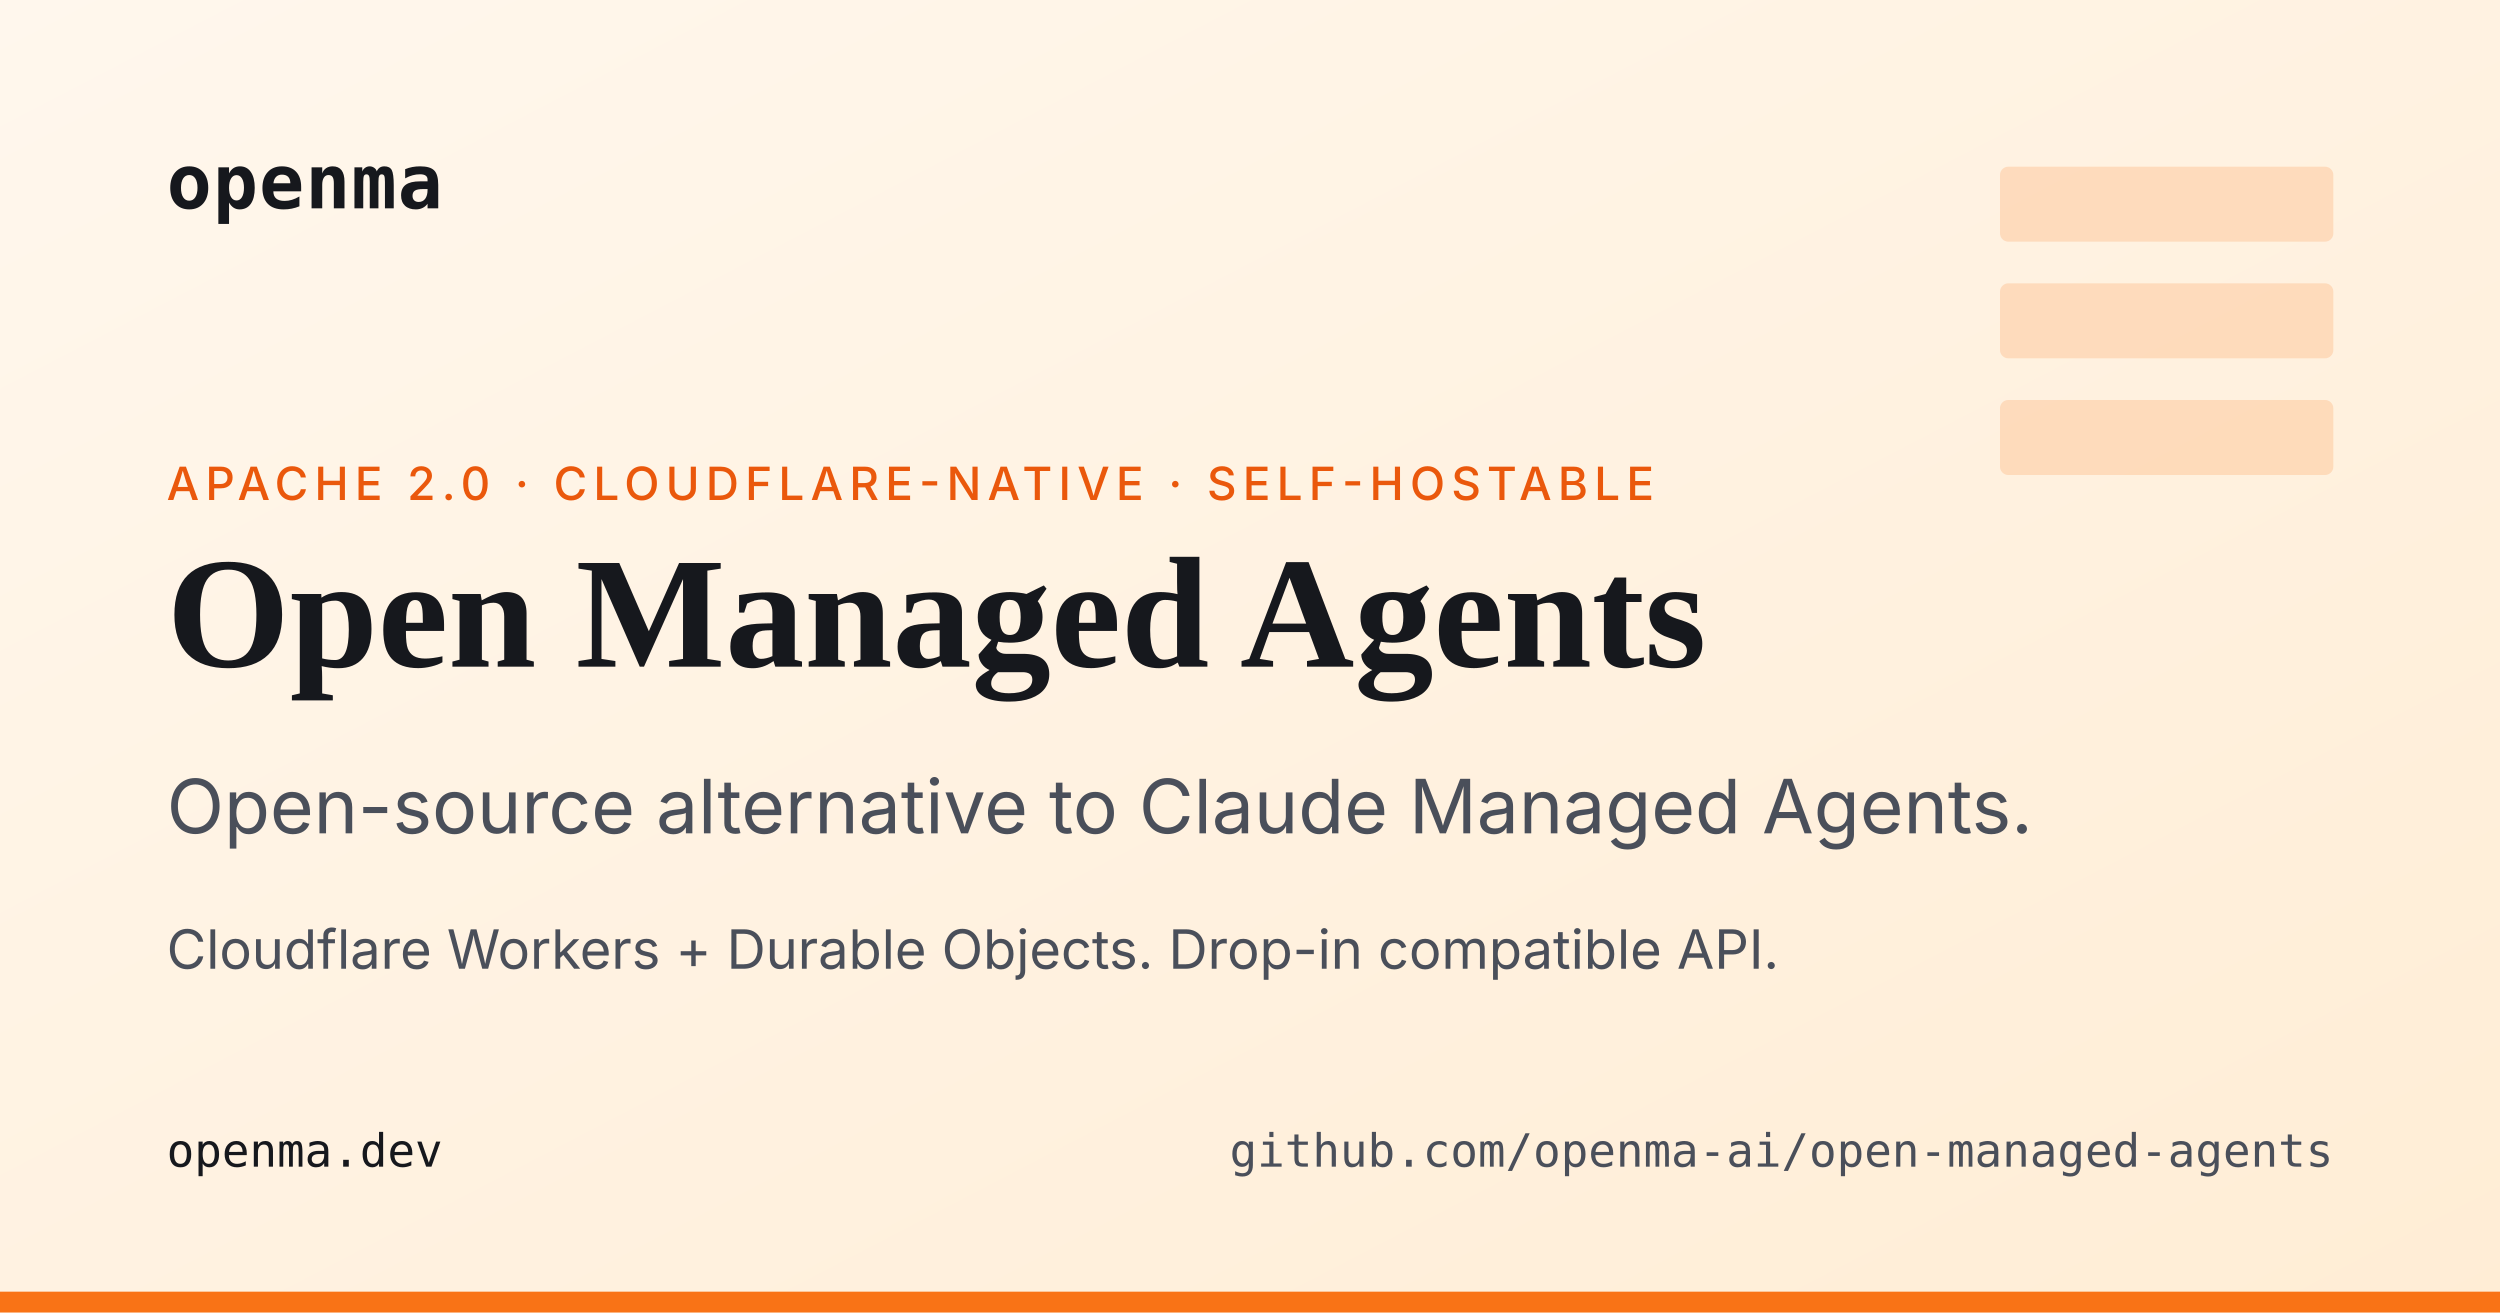
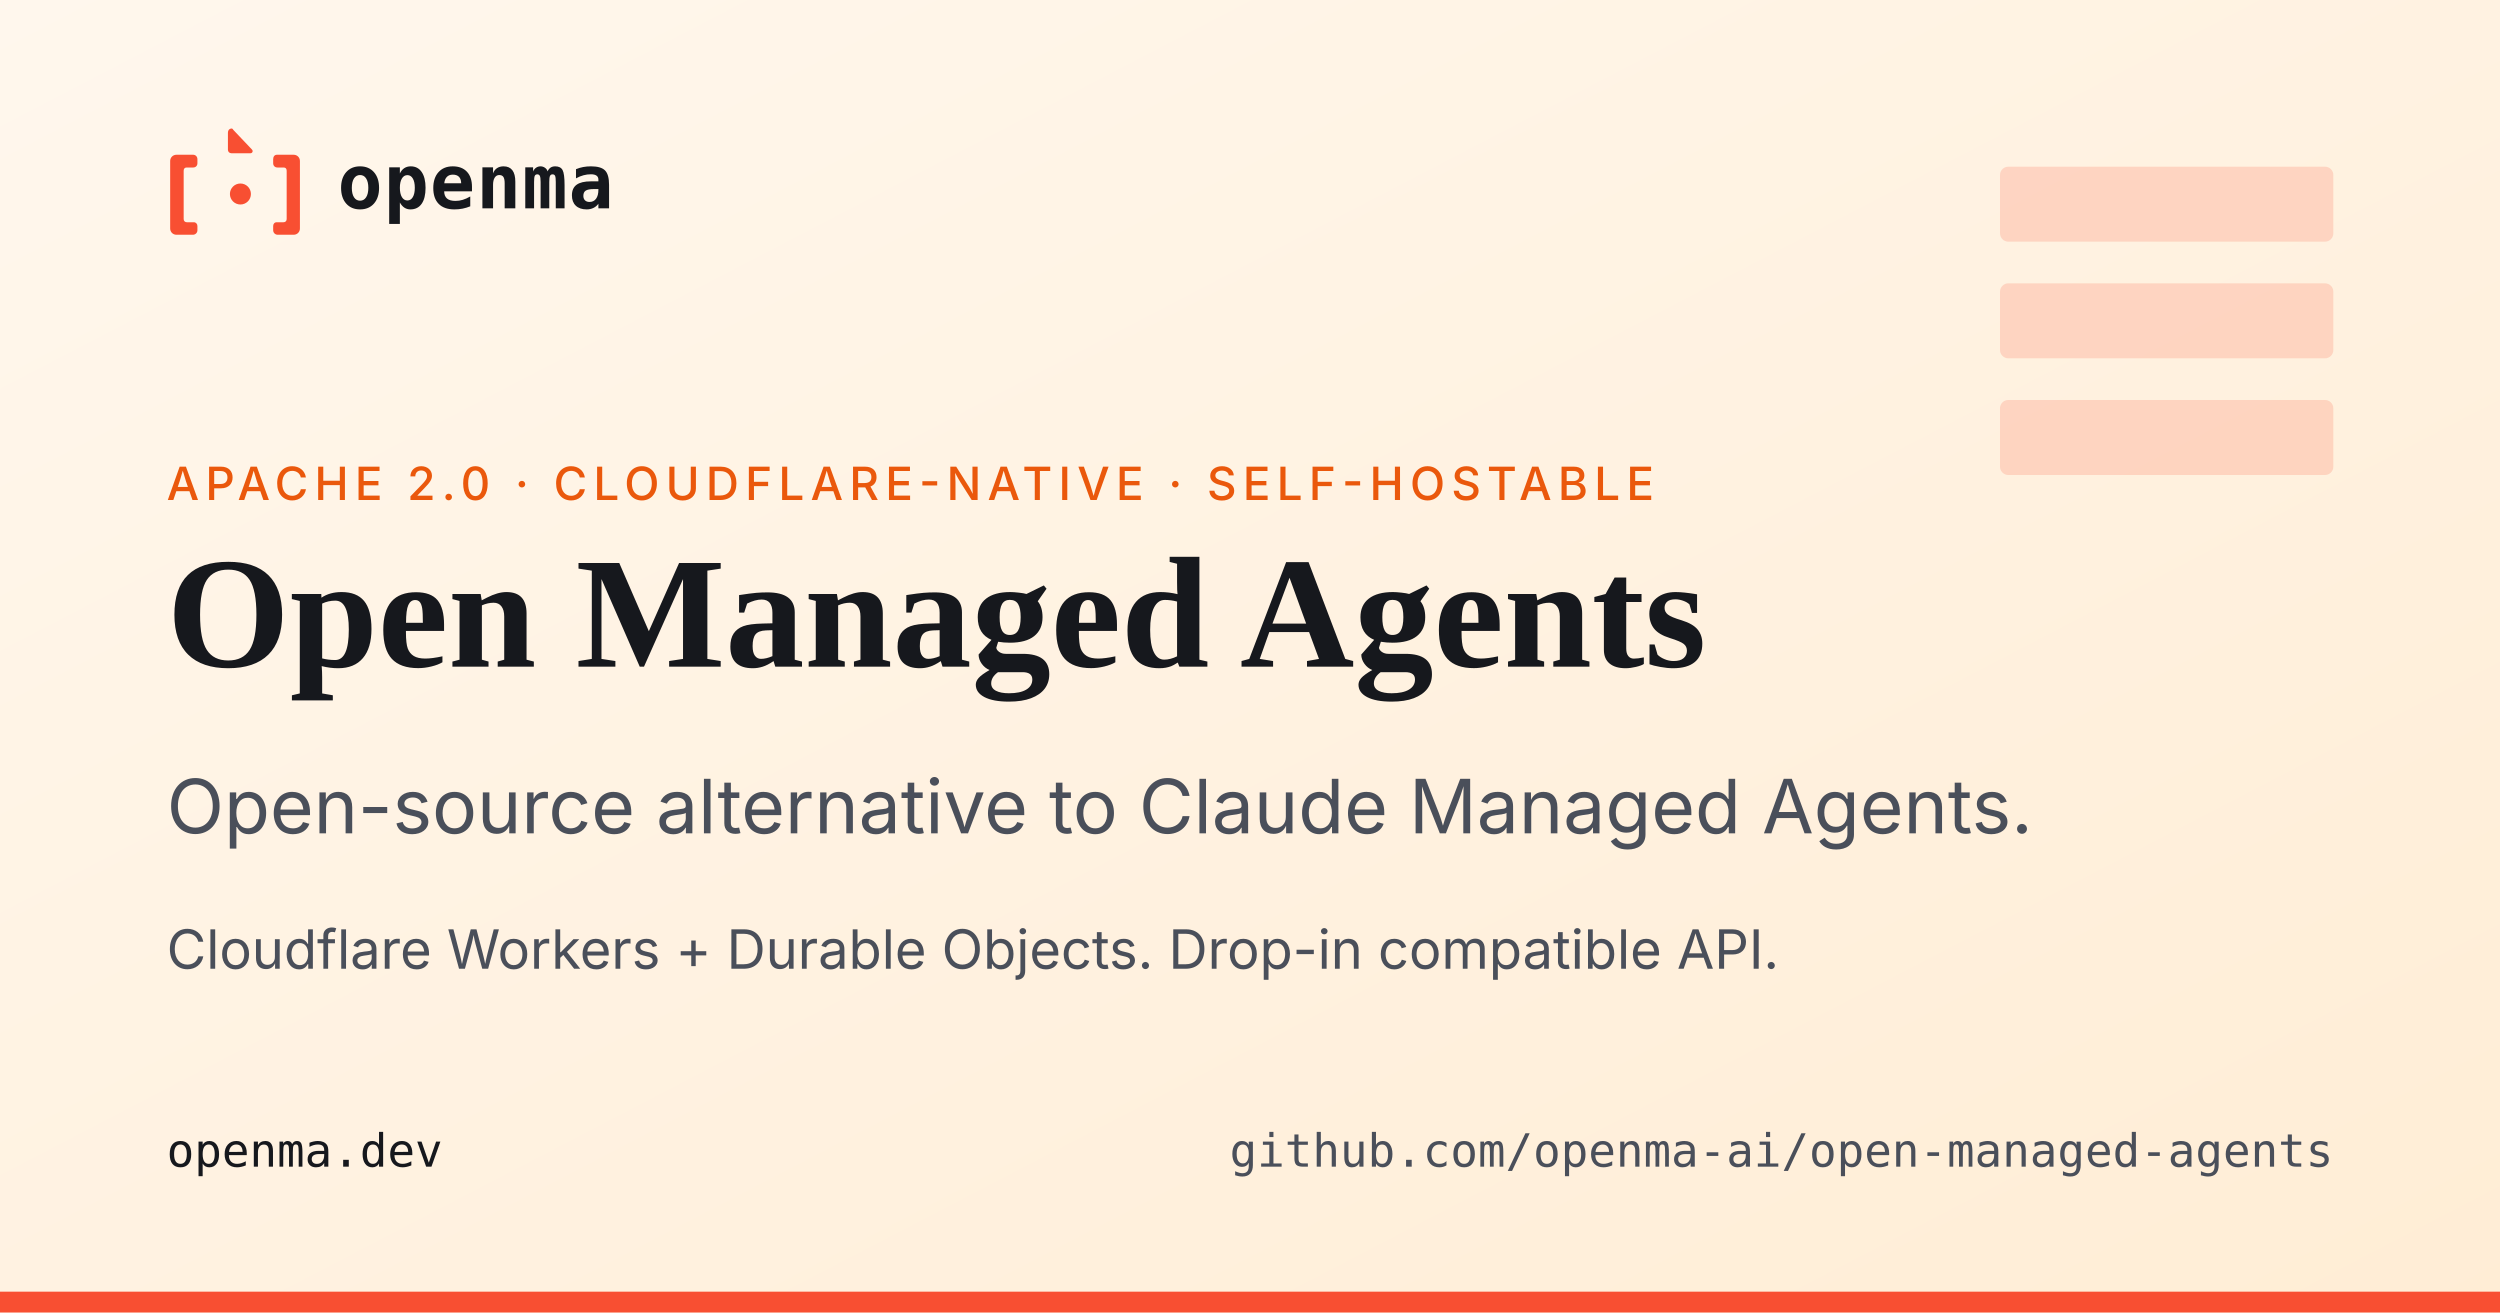
<svg xmlns="http://www.w3.org/2000/svg" width="1200" height="630" viewBox="0 0 1200 630">
  <rect width="1200" height="630" fill="#ffffff" />
  <rect width="1200" height="630" fill="url(#bg-grad)" />
  <defs>
    <linearGradient id="bg-grad" x1="0" y1="0" x2="1" y2="1">
      <stop offset="0%" stop-color="#fff7ed" />
      <stop offset="100%" stop-color="#ffedd5" />
    </linearGradient>
  </defs>
  <g opacity="0.18" transform="translate(960, 80)">
-     <rect x="0" y="0" width="160" height="36" fill="#f97316" rx="4" />
-     <rect x="0" y="56" width="160" height="36" fill="#f97316" rx="4" />
-     <rect x="0" y="112" width="160" height="36" fill="#f97316" rx="4" />
+     <rect x="0" y="0" width="160" height="36" fill="#f84f32" rx="4" />
+     <rect x="0" y="56" width="160" height="36" fill="#f84f32" rx="4" />
+     <rect x="0" y="112" width="160" height="36" fill="#f84f32" rx="4" />
  </g>
  <g transform="translate(80, 100)">
-     <text x="0" y="0" font-family="'JetBrains Mono','Menlo','Monaco',monospace" font-weight="700" font-size="36" fill="#16181d" letter-spacing="0.5">openma</text>
+     <g transform="translate(0 -40) scale(.12) translate(-240 -244)" fill="#f84f32">
+       <path d="M279 363H346C356 363 363 371 363 381V397C363 407 356 414 346 414H320C312 414 308 419 308 427V620C308 628 313 633 321 633H349C357 633 363 640 363 648V665C363 675 355 683 345 683H279C265 683 254 672 254 658V388C254 374 265 363 279 363Z" />
+       <path d="M748 363H681C671 363 666 371 666 381V397C666 407 673 414 683 414H708C716 414 720 419 720 427V620C720 628 715 633 707 633H680C671 633 666 640 666 648V665C666 675 674 683 684 683H748C762 683 773 672 773 658V388C773 374 762 363 748 363Z" />
+       <path d="M500 258C496 258 491 260 488 264C486 267 485 271 485 275V343C485 351 491 357 499 357H575C583 357 587 348 581 342L507 264C505 261 503 258 500 258Z" />
+       <circle cx="535" cy="520" r="42" />
+     </g>
+     <text x="82" y="0" font-family="'JetBrains Mono','Menlo','Monaco',monospace" font-weight="700" font-size="36" fill="#16181d" letter-spacing="0.5">openma</text>
  </g>
  <text x="80" y="240" font-family="'DM Sans',-apple-system,'Segoe UI','Helvetica Neue',sans-serif" font-weight="500" font-size="22" letter-spacing="3" fill="#ea580c">APACHE 2.0  ·  CLOUDFLARE-NATIVE  ·  SELF-HOSTABLE</text>
  <text x="80" y="320" font-family="'Source Serif 4',Georgia,'Times New Roman',serif" font-weight="700" font-size="76" fill="#16181d">Open Managed Agents</text>
  <text x="80" y="400" font-family="'DM Sans',-apple-system,'Segoe UI','Helvetica Neue',sans-serif" font-weight="400" font-size="36" fill="#4a4f5a">Open-source alternative to Claude Managed Agents.</text>
  <text x="80" y="465" font-family="'DM Sans',-apple-system,'Segoe UI','Helvetica Neue',sans-serif" font-weight="400" font-size="26" fill="#4a4f5a">Cloudflare Workers + Durable Objects.  Drop-in compatible API.</text>
  <g transform="translate(80, 560)">
    <text x="0" y="0" font-family="'JetBrains Mono','Menlo','Monaco',monospace" font-weight="500" font-size="22" fill="#16181d">openma.dev</text>
  </g>
  <g transform="translate(1120, 560)" text-anchor="end">
    <text x="0" y="0" font-family="'JetBrains Mono','Menlo','Monaco',monospace" font-weight="500" font-size="22" fill="#4a4f5a">github.com/openma-ai/open-managed-agents</text>
  </g>
-   <rect x="0" y="620" width="1200" height="10" fill="#f97316" />
+   <rect x="0" y="620" width="1200" height="10" fill="#f84f32" />
</svg>
